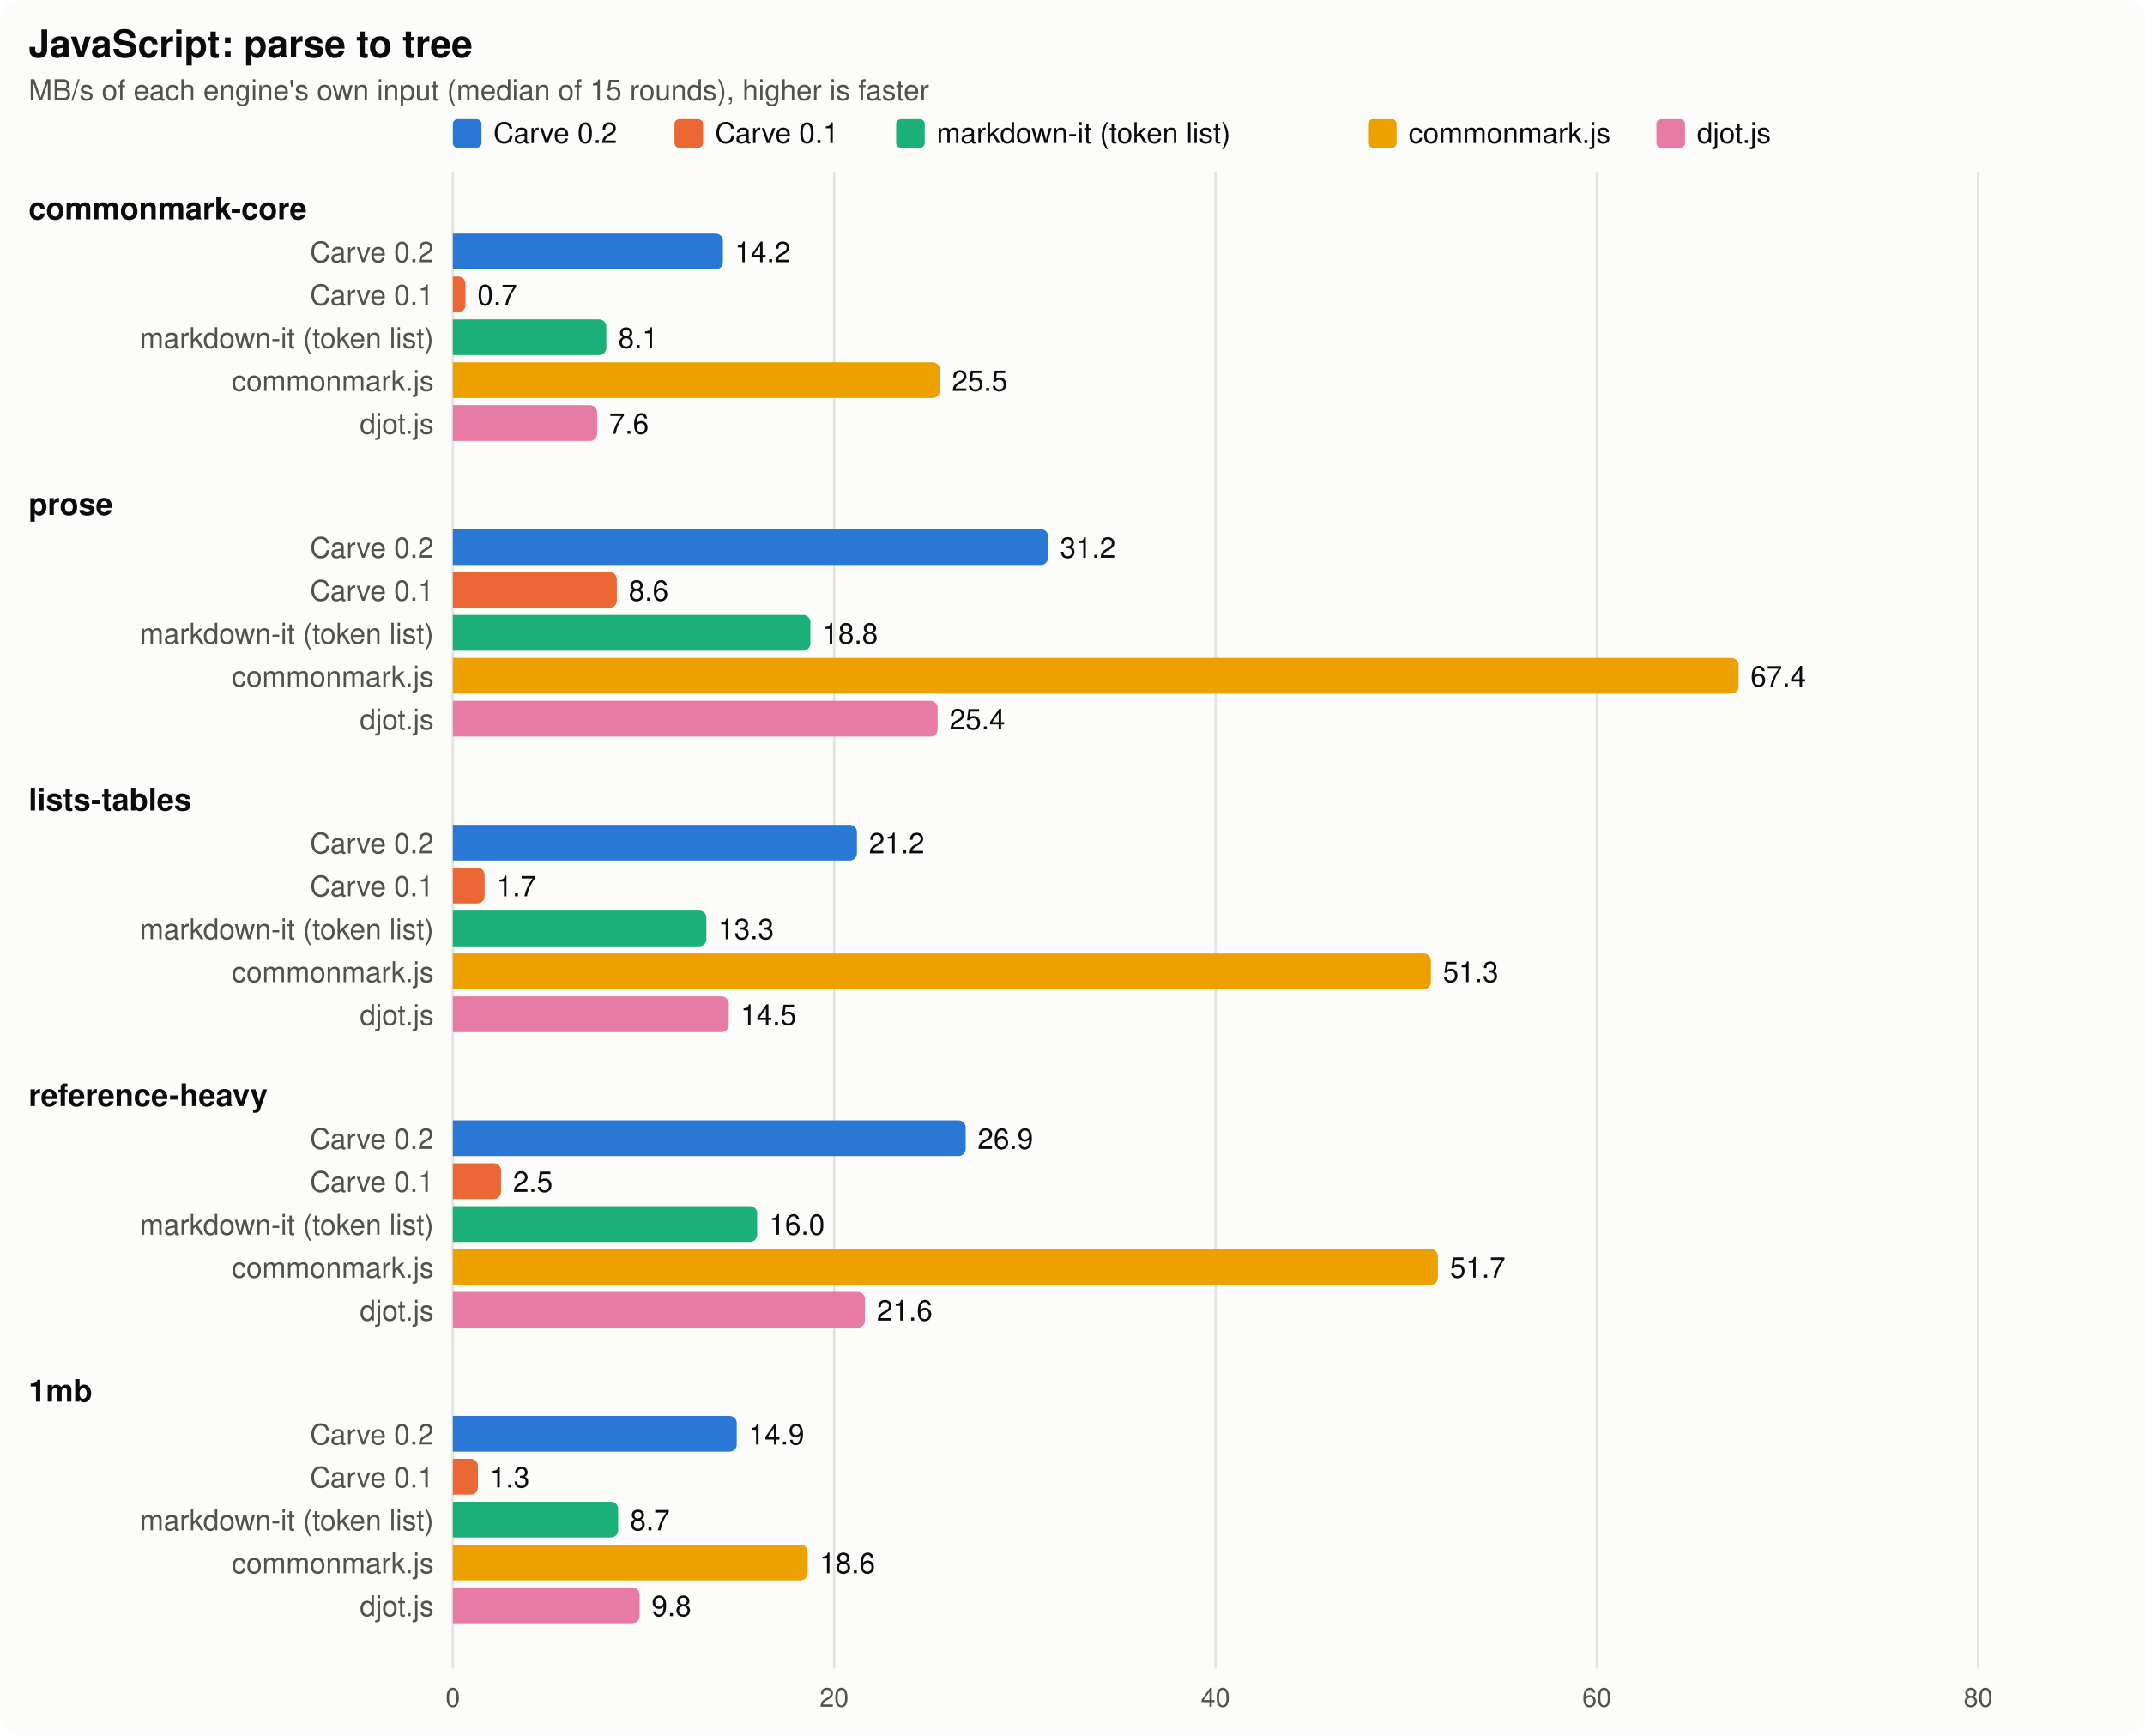
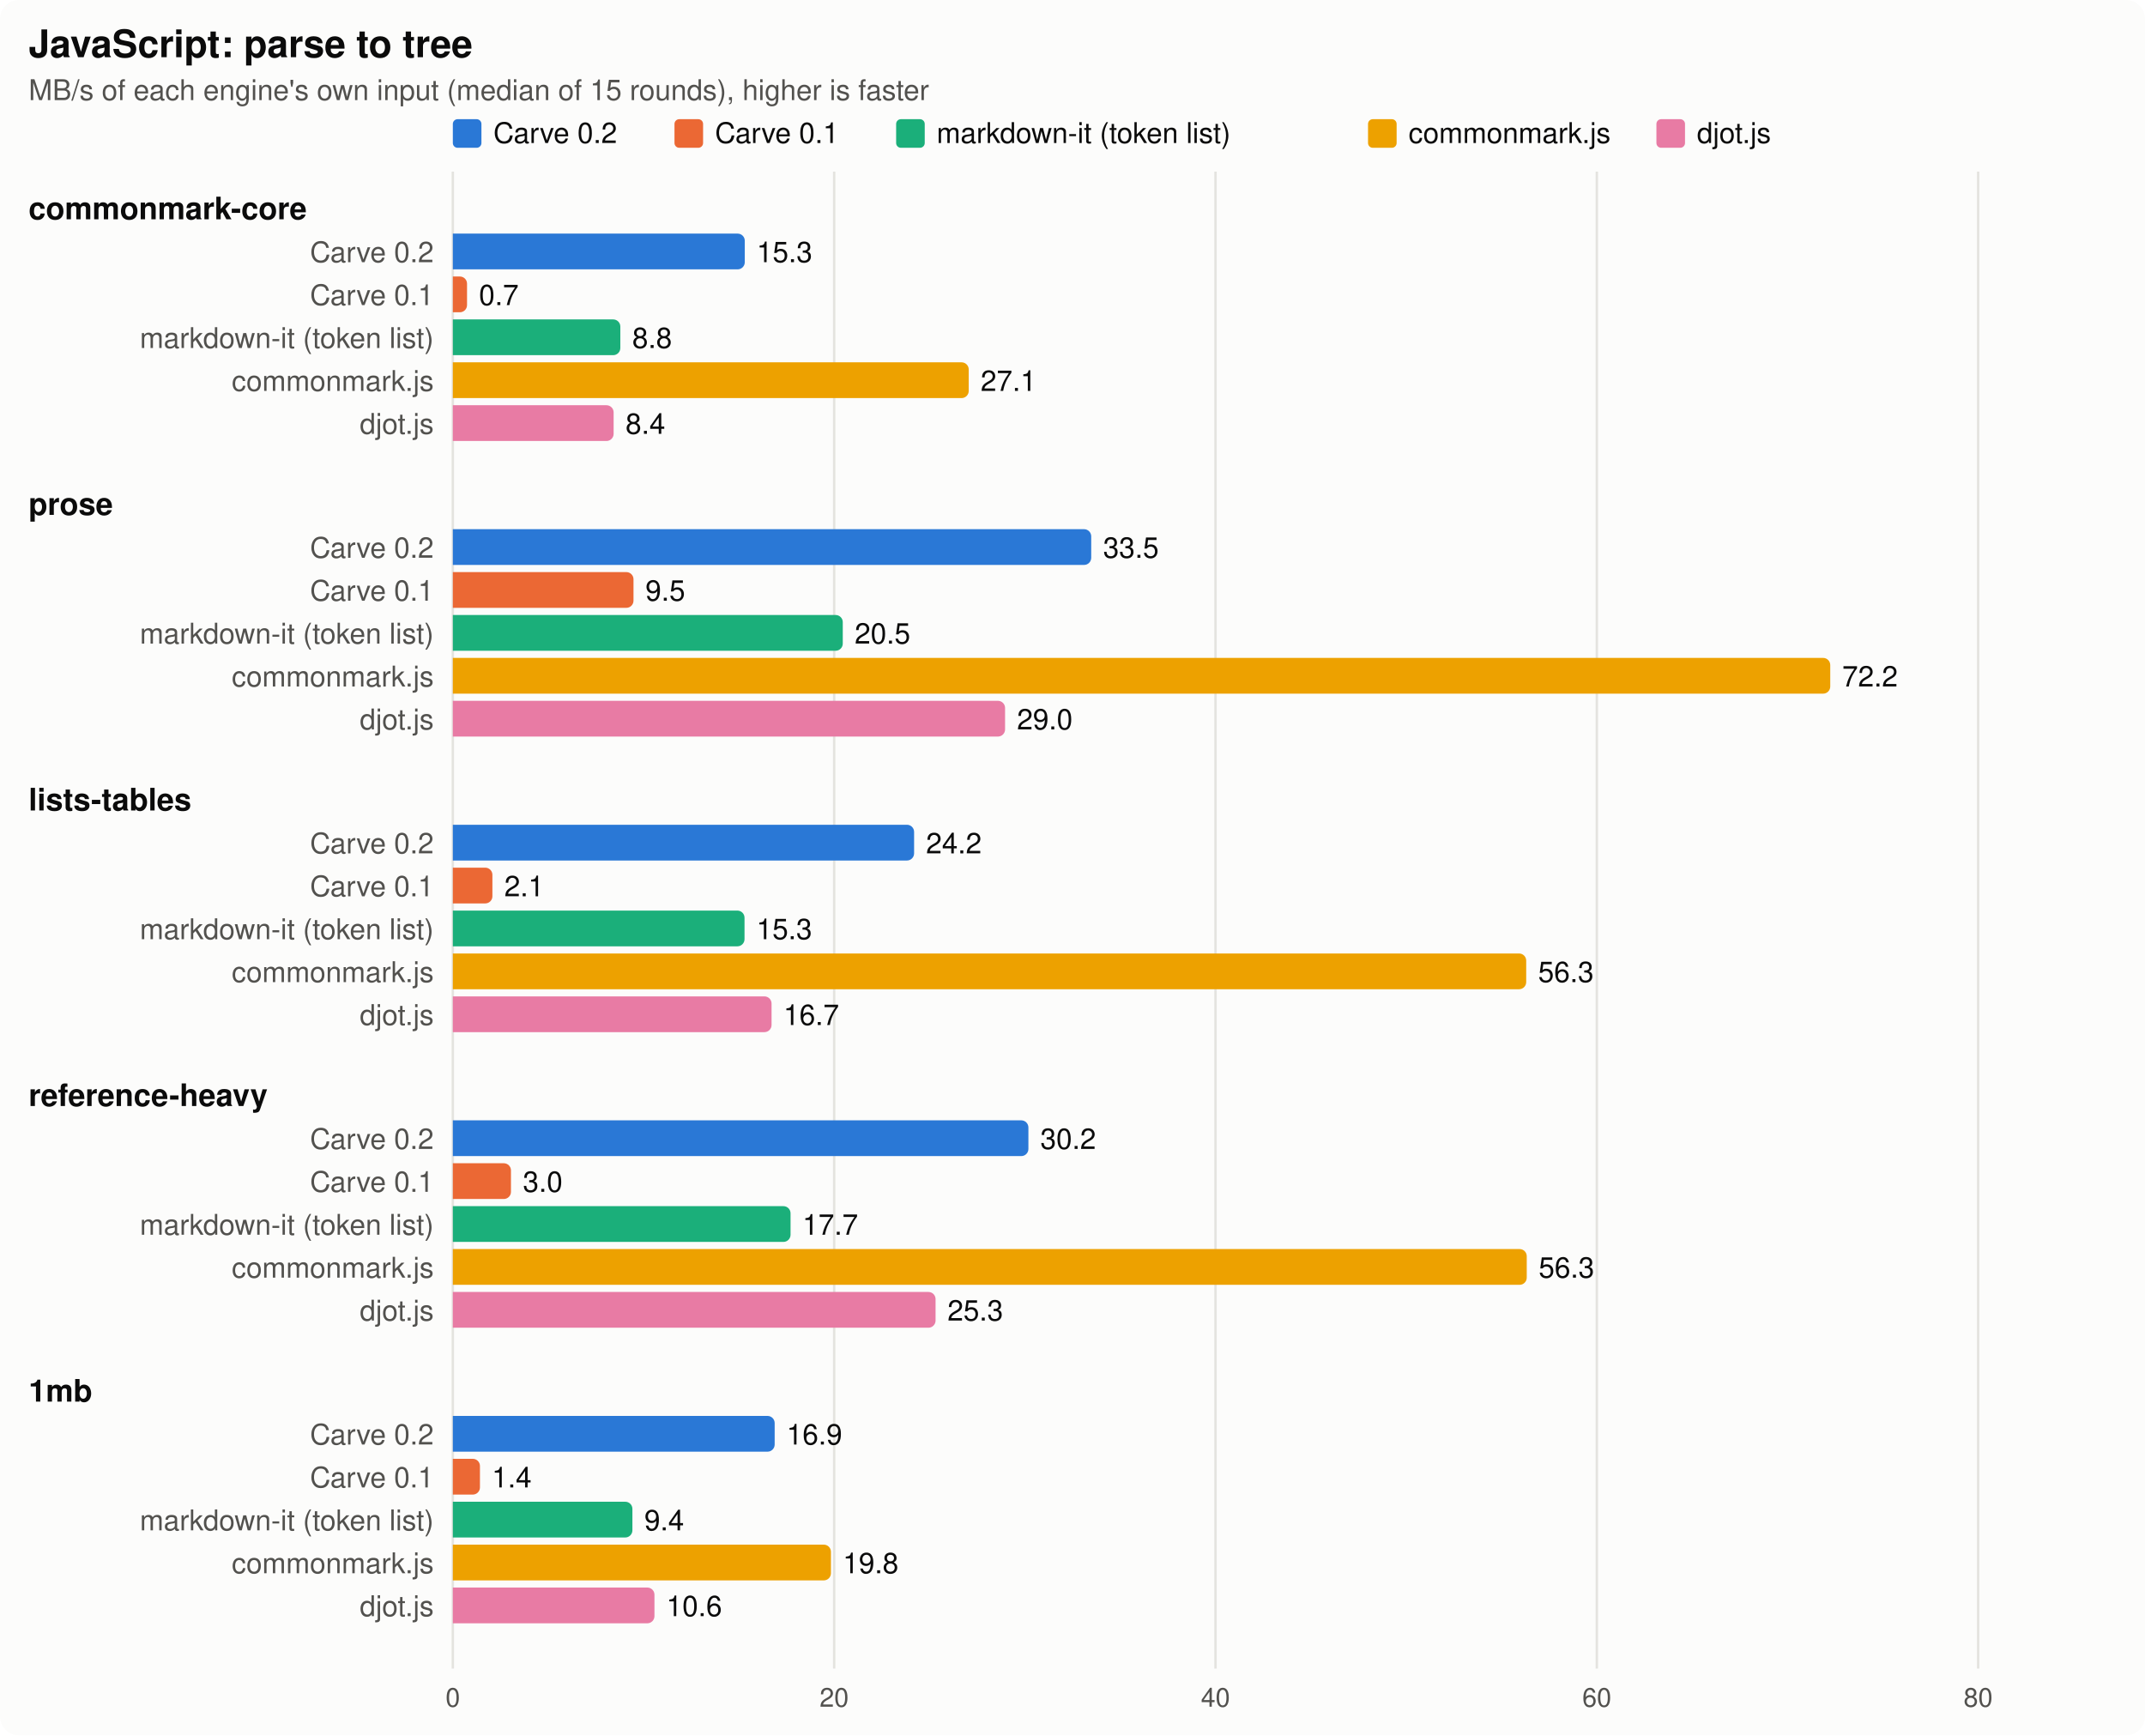
<svg xmlns="http://www.w3.org/2000/svg" width="900" height="728" viewBox="0 0 900 728" font-family="system-ui, -apple-system, Segoe UI, Helvetica, Arial, sans-serif" role="img" aria-label="JavaScript: parse to tree">
  <style>
.surface{fill:#fcfcfb}.ink{fill:#0b0b0b}.ink2{fill:#52514e}.grid{stroke:#e4e3df}.ref{stroke:#52514e}
- .s1{fill:#2a78d6}.s2{fill:#eb6834}.s3{fill:#1baf7a}.s4{fill:#eda100}.s5{fill:#e87ba4}
+ .s1{fill:#2a78d6}.s2{fill:#eb6834}.s3{fill:#1baf7a}.s4{fill:#eda100}.s5{fill:#e87ba4}.s6{fill:#8fbdf0}.s7{fill:#b07a00}
@media (prefers-color-scheme: dark){.surface{fill:#1a1a19}.ink{fill:#f0efec}.ink2{fill:#c3c2b7}.grid{stroke:#3a3a37}.ref{stroke:#c3c2b7}
- .s1{fill:#3987e5}.s2{fill:#d95926}.s3{fill:#199e70}.s4{fill:#c98500}.s5{fill:#d55181}}
+ .s1{fill:#3987e5}.s2{fill:#d95926}.s3{fill:#199e70}.s4{fill:#c98500}.s5{fill:#d55181}.s6{fill:#7fb0ea}.s7{fill:#e0a52e}}
</style>
  <rect class="surface" width="900" height="728" rx="8" />
  <text class="ink" x="12" y="24" font-size="16" font-weight="700">JavaScript: parse to tree</text>
  <text class="ink2" x="12" y="42" font-size="12">MB/s of each engine's own input (median of 15 rounds), higher is faster</text>
  <rect class="s1" x="190" y="50" width="12" height="12" rx="2" />
  <text class="ink" x="207" y="60" font-size="12">Carve 0.2</text>
  <rect class="s2" x="283" y="50" width="12" height="12" rx="2" />
  <text class="ink" x="300" y="60" font-size="12">Carve 0.1</text>
  <rect class="s3" x="376" y="50" width="12" height="12" rx="2" />
  <text class="ink" x="393" y="60" font-size="12">markdown-it (token list)</text>
  <rect class="s4" x="574" y="50" width="12" height="12" rx="2" />
  <text class="ink" x="591" y="60" font-size="12">commonmark.js</text>
  <rect class="s5" x="695" y="50" width="12" height="12" rx="2" />
  <text class="ink" x="712" y="60" font-size="12">djot.js</text>
  <line class="grid" x1="190" x2="190" y1="72" y2="700" stroke-width="1" />
  <text class="ink2" x="190" y="716" font-size="11" text-anchor="middle">0</text>
  <line class="grid" x1="350" x2="350" y1="72" y2="700" stroke-width="1" />
  <text class="ink2" x="350" y="716" font-size="11" text-anchor="middle">20</text>
  <line class="grid" x1="510" x2="510" y1="72" y2="700" stroke-width="1" />
  <text class="ink2" x="510" y="716" font-size="11" text-anchor="middle">40</text>
  <line class="grid" x1="670" x2="670" y1="72" y2="700" stroke-width="1" />
  <text class="ink2" x="670" y="716" font-size="11" text-anchor="middle">60</text>
  <line class="grid" x1="830" x2="830" y1="72" y2="700" stroke-width="1" />
  <text class="ink2" x="830" y="716" font-size="11" text-anchor="middle">80</text>
  <text class="ink" x="12" y="92" font-size="13" font-weight="600">commonmark-core</text>
  <text class="ink2" x="182" y="110" font-size="12" text-anchor="end">Carve 0.2</text>
-   <path class="s1" d="M190,98h110.331a3,3 0 0 1 3,3v9a3,3 0 0 1 -3,3h-110.331z" />
-   <text class="ink" x="308.331" y="110" font-size="12">14.2</text>
+   <path class="s1" d="M190,98h119.494a3,3 0 0 1 3,3v9a3,3 0 0 1 -3,3h-119.494z" />
+   <text class="ink" x="317.494" y="110" font-size="12">15.3</text>
  <text class="ink2" x="182" y="128" font-size="12" text-anchor="end">Carve 0.1</text>
-   <path class="s2" d="M190,116h2.306a3,3 0 0 1 3,3v9a3,3 0 0 1 -3,3h-2.306z" />
-   <text class="ink" x="200.306" y="128" font-size="12">0.7</text>
+   <path class="s2" d="M190,116h2.957a3,3 0 0 1 3,3v9a3,3 0 0 1 -3,3h-2.957z" />
+   <text class="ink" x="200.957" y="128" font-size="12">0.7</text>
  <text class="ink2" x="182" y="146" font-size="12" text-anchor="end">markdown-it (token list)</text>
-   <path class="s3" d="M190,134h61.406a3,3 0 0 1 3,3v9a3,3 0 0 1 -3,3h-61.406z" />
-   <text class="ink" x="259.406" y="146" font-size="12">8.1</text>
+   <path class="s3" d="M190,134h67.277a3,3 0 0 1 3,3v9a3,3 0 0 1 -3,3h-67.277z" />
+   <text class="ink" x="265.277" y="146" font-size="12">8.8</text>
  <text class="ink2" x="182" y="164" font-size="12" text-anchor="end">commonmark.js</text>
-   <path class="s4" d="M190,152h201.369a3,3 0 0 1 3,3v9a3,3 0 0 1 -3,3h-201.369z" />
-   <text class="ink" x="399.369" y="164" font-size="12">25.5</text>
+   <path class="s4" d="M190,152h213.459a3,3 0 0 1 3,3v9a3,3 0 0 1 -3,3h-213.459z" />
+   <text class="ink" x="411.459" y="164" font-size="12">27.1</text>
  <text class="ink2" x="182" y="182" font-size="12" text-anchor="end">djot.js</text>
-   <path class="s5" d="M190,170h57.54a3,3 0 0 1 3,3v9a3,3 0 0 1 -3,3h-57.54z" />
-   <text class="ink" x="255.54" y="182" font-size="12">7.6</text>
+   <path class="s5" d="M190,170h64.467a3,3 0 0 1 3,3v9a3,3 0 0 1 -3,3h-64.467z" />
+   <text class="ink" x="262.467" y="182" font-size="12">8.4</text>
  <text class="ink" x="12" y="216" font-size="13" font-weight="600">prose</text>
  <text class="ink2" x="182" y="234" font-size="12" text-anchor="end">Carve 0.2</text>
-   <path class="s1" d="M190,222h246.756a3,3 0 0 1 3,3v9a3,3 0 0 1 -3,3h-246.756z" />
-   <text class="ink" x="444.756" y="234" font-size="12">31.2</text>
+   <path class="s1" d="M190,222h264.853a3,3 0 0 1 3,3v9a3,3 0 0 1 -3,3h-264.853z" />
+   <text class="ink" x="462.853" y="234" font-size="12">33.5</text>
  <text class="ink2" x="182" y="252" font-size="12" text-anchor="end">Carve 0.1</text>
-   <path class="s2" d="M190,240h65.81a3,3 0 0 1 3,3v9a3,3 0 0 1 -3,3h-65.81z" />
-   <text class="ink" x="263.81" y="252" font-size="12">8.6</text>
+   <path class="s2" d="M190,240h72.802a3,3 0 0 1 3,3v9a3,3 0 0 1 -3,3h-72.802z" />
+   <text class="ink" x="270.802" y="252" font-size="12">9.5</text>
  <text class="ink2" x="182" y="270" font-size="12" text-anchor="end">markdown-it (token list)</text>
-   <path class="s3" d="M190,258h147.021a3,3 0 0 1 3,3v9a3,3 0 0 1 -3,3h-147.021z" />
-   <text class="ink" x="345.021" y="270" font-size="12">18.8</text>
+   <path class="s3" d="M190,258h160.61a3,3 0 0 1 3,3v9a3,3 0 0 1 -3,3h-160.61z" />
+   <text class="ink" x="358.61" y="270" font-size="12">20.5</text>
  <text class="ink2" x="182" y="288" font-size="12" text-anchor="end">commonmark.js</text>
-   <path class="s4" d="M190,276h536.478a3,3 0 0 1 3,3v9a3,3 0 0 1 -3,3h-536.478z" />
-   <text class="ink" x="734.478" y="288" font-size="12">67.4</text>
+   <path class="s4" d="M190,276h574.937a3,3 0 0 1 3,3v9a3,3 0 0 1 -3,3h-574.937z" />
+   <text class="ink" x="772.937" y="288" font-size="12">72.2</text>
  <text class="ink2" x="182" y="306" font-size="12" text-anchor="end">djot.js</text>
-   <path class="s5" d="M190,294h200.404a3,3 0 0 1 3,3v9a3,3 0 0 1 -3,3h-200.404z" />
-   <text class="ink" x="398.404" y="306" font-size="12">25.4</text>
+   <path class="s5" d="M190,294h228.708a3,3 0 0 1 3,3v9a3,3 0 0 1 -3,3h-228.708z" />
+   <text class="ink" x="426.708" y="306" font-size="12">29.0</text>
  <text class="ink" x="12" y="340" font-size="13" font-weight="600">lists-tables</text>
  <text class="ink2" x="182" y="358" font-size="12" text-anchor="end">Carve 0.2</text>
-   <path class="s1" d="M190,346h166.558a3,3 0 0 1 3,3v9a3,3 0 0 1 -3,3h-166.558z" />
-   <text class="ink" x="364.558" y="358" font-size="12">21.2</text>
+   <path class="s1" d="M190,346h190.539a3,3 0 0 1 3,3v9a3,3 0 0 1 -3,3h-190.539z" />
+   <text class="ink" x="388.539" y="358" font-size="12">24.2</text>
  <text class="ink2" x="182" y="376" font-size="12" text-anchor="end">Carve 0.1</text>
-   <path class="s2" d="M190,364h10.331a3,3 0 0 1 3,3v9a3,3 0 0 1 -3,3h-10.331z" />
-   <text class="ink" x="208.331" y="376" font-size="12">1.7</text>
+   <path class="s2" d="M190,364h13.605a3,3 0 0 1 3,3v9a3,3 0 0 1 -3,3h-13.605z" />
+   <text class="ink" x="211.605" y="376" font-size="12">2.1</text>
  <text class="ink2" x="182" y="394" font-size="12" text-anchor="end">markdown-it (token list)</text>
-   <path class="s3" d="M190,382h103.372a3,3 0 0 1 3,3v9a3,3 0 0 1 -3,3h-103.372z" />
-   <text class="ink" x="301.372" y="394" font-size="12">13.3</text>
+   <path class="s3" d="M190,382h119.386a3,3 0 0 1 3,3v9a3,3 0 0 1 -3,3h-119.386z" />
+   <text class="ink" x="317.386" y="394" font-size="12">15.3</text>
  <text class="ink2" x="182" y="412" font-size="12" text-anchor="end">commonmark.js</text>
-   <path class="s4" d="M190,400h407.388a3,3 0 0 1 3,3v9a3,3 0 0 1 -3,3h-407.388z" />
-   <text class="ink" x="605.388" y="412" font-size="12">51.3</text>
+   <path class="s4" d="M190,400h447.365a3,3 0 0 1 3,3v9a3,3 0 0 1 -3,3h-447.365z" />
+   <text class="ink" x="645.365" y="412" font-size="12">56.3</text>
  <text class="ink2" x="182" y="430" font-size="12" text-anchor="end">djot.js</text>
-   <path class="s5" d="M190,418h112.766a3,3 0 0 1 3,3v9a3,3 0 0 1 -3,3h-112.766z" />
-   <text class="ink" x="310.766" y="430" font-size="12">14.5</text>
+   <path class="s5" d="M190,418h130.732a3,3 0 0 1 3,3v9a3,3 0 0 1 -3,3h-130.732z" />
+   <text class="ink" x="328.732" y="430" font-size="12">16.7</text>
  <text class="ink" x="12" y="464" font-size="13" font-weight="600">reference-heavy</text>
  <text class="ink2" x="182" y="482" font-size="12" text-anchor="end">Carve 0.2</text>
-   <path class="s1" d="M190,470h212.169a3,3 0 0 1 3,3v9a3,3 0 0 1 -3,3h-212.169z" />
-   <text class="ink" x="410.169" y="482" font-size="12">26.9</text>
+   <path class="s1" d="M190,470h238.5a3,3 0 0 1 3,3v9a3,3 0 0 1 -3,3h-238.5z" />
+   <text class="ink" x="436.5" y="482" font-size="12">30.2</text>
  <text class="ink2" x="182" y="500" font-size="12" text-anchor="end">Carve 0.1</text>
-   <path class="s2" d="M190,488h17.221a3,3 0 0 1 3,3v9a3,3 0 0 1 -3,3h-17.221z" />
-   <text class="ink" x="215.221" y="500" font-size="12">2.5</text>
+   <path class="s2" d="M190,488h21.389a3,3 0 0 1 3,3v9a3,3 0 0 1 -3,3h-21.389z" />
+   <text class="ink" x="219.389" y="500" font-size="12">3.0</text>
  <text class="ink2" x="182" y="518" font-size="12" text-anchor="end">markdown-it (token list)</text>
-   <path class="s3" d="M190,506h124.695a3,3 0 0 1 3,3v9a3,3 0 0 1 -3,3h-124.695z" />
-   <text class="ink" x="322.695" y="518" font-size="12">16.0</text>
+   <path class="s3" d="M190,506h138.7a3,3 0 0 1 3,3v9a3,3 0 0 1 -3,3h-138.7z" />
+   <text class="ink" x="336.7" y="518" font-size="12">17.7</text>
  <text class="ink2" x="182" y="536" font-size="12" text-anchor="end">commonmark.js</text>
-   <path class="s4" d="M190,524h410.338a3,3 0 0 1 3,3v9a3,3 0 0 1 -3,3h-410.338z" />
-   <text class="ink" x="608.338" y="536" font-size="12">51.7</text>
+   <path class="s4" d="M190,524h447.592a3,3 0 0 1 3,3v9a3,3 0 0 1 -3,3h-447.592z" />
+   <text class="ink" x="645.592" y="536" font-size="12">56.3</text>
  <text class="ink2" x="182" y="554" font-size="12" text-anchor="end">djot.js</text>
-   <path class="s5" d="M190,542h169.915a3,3 0 0 1 3,3v9a3,3 0 0 1 -3,3h-169.915z" />
-   <text class="ink" x="367.915" y="554" font-size="12">21.6</text>
+   <path class="s5" d="M190,542h199.547a3,3 0 0 1 3,3v9a3,3 0 0 1 -3,3h-199.547z" />
+   <text class="ink" x="397.547" y="554" font-size="12">25.3</text>
  <text class="ink" x="12" y="588" font-size="13" font-weight="600">1mb</text>
  <text class="ink2" x="182" y="606" font-size="12" text-anchor="end">Carve 0.2</text>
-   <path class="s1" d="M190,594h116.128a3,3 0 0 1 3,3v9a3,3 0 0 1 -3,3h-116.128z" />
-   <text class="ink" x="314.128" y="606" font-size="12">14.9</text>
+   <path class="s1" d="M190,594h132.036a3,3 0 0 1 3,3v9a3,3 0 0 1 -3,3h-132.036z" />
+   <text class="ink" x="330.036" y="606" font-size="12">16.9</text>
  <text class="ink2" x="182" y="624" font-size="12" text-anchor="end">Carve 0.1</text>
-   <path class="s2" d="M190,612h7.53a3,3 0 0 1 3,3v9a3,3 0 0 1 -3,3h-7.53z" />
-   <text class="ink" x="205.53" y="624" font-size="12">1.3</text>
+   <path class="s2" d="M190,612h8.378a3,3 0 0 1 3,3v9a3,3 0 0 1 -3,3h-8.378z" />
+   <text class="ink" x="206.378" y="624" font-size="12">1.4</text>
  <text class="ink2" x="182" y="642" font-size="12" text-anchor="end">markdown-it (token list)</text>
-   <path class="s3" d="M190,630h66.364a3,3 0 0 1 3,3v9a3,3 0 0 1 -3,3h-66.364z" />
-   <text class="ink" x="264.364" y="642" font-size="12">8.7</text>
+   <path class="s3" d="M190,630h72.346a3,3 0 0 1 3,3v9a3,3 0 0 1 -3,3h-72.346z" />
+   <text class="ink" x="270.346" y="642" font-size="12">9.4</text>
  <text class="ink2" x="182" y="660" font-size="12" text-anchor="end">commonmark.js</text>
-   <path class="s4" d="M190,648h145.864a3,3 0 0 1 3,3v9a3,3 0 0 1 -3,3h-145.864z" />
-   <text class="ink" x="343.864" y="660" font-size="12">18.6</text>
+   <path class="s4" d="M190,648h155.644a3,3 0 0 1 3,3v9a3,3 0 0 1 -3,3h-155.644z" />
+   <text class="ink" x="353.644" y="660" font-size="12">19.8</text>
  <text class="ink2" x="182" y="678" font-size="12" text-anchor="end">djot.js</text>
-   <path class="s5" d="M190,666h75.377a3,3 0 0 1 3,3v9a3,3 0 0 1 -3,3h-75.377z" />
-   <text class="ink" x="273.377" y="678" font-size="12">9.8</text>
+   <path class="s5" d="M190,666h81.599a3,3 0 0 1 3,3v9a3,3 0 0 1 -3,3h-81.599z" />
+   <text class="ink" x="279.599" y="678" font-size="12">10.6</text>
</svg>
